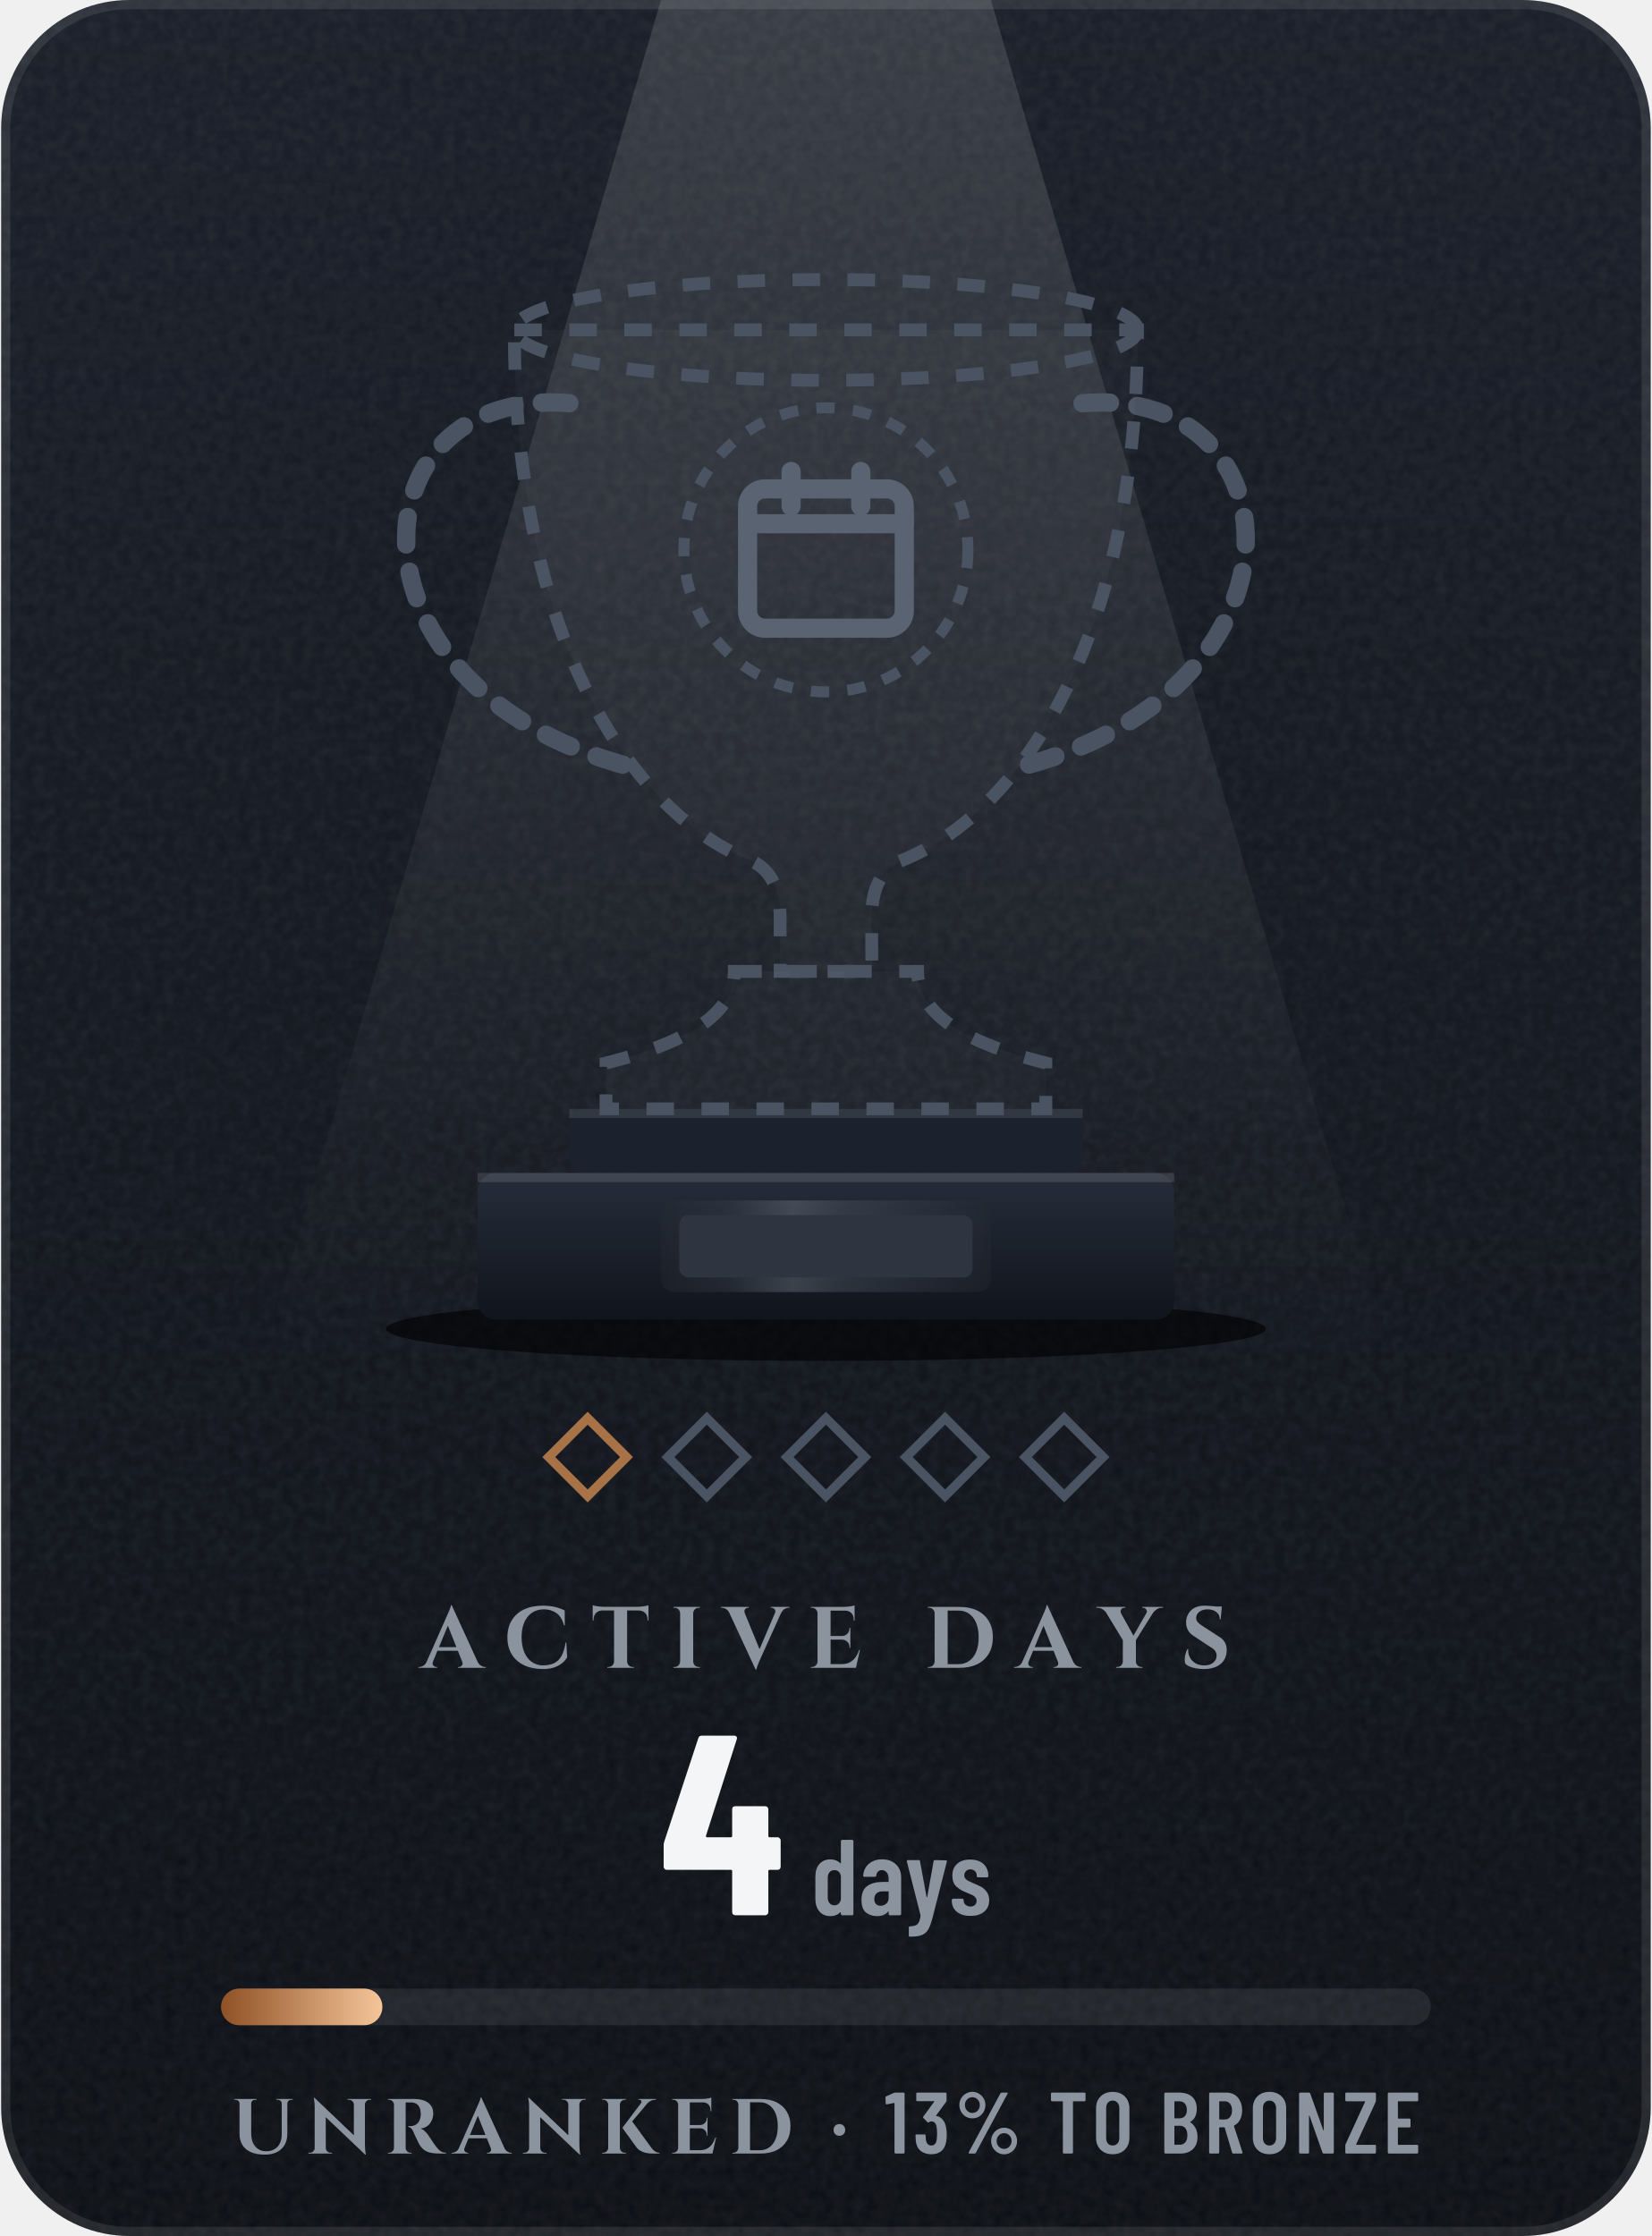
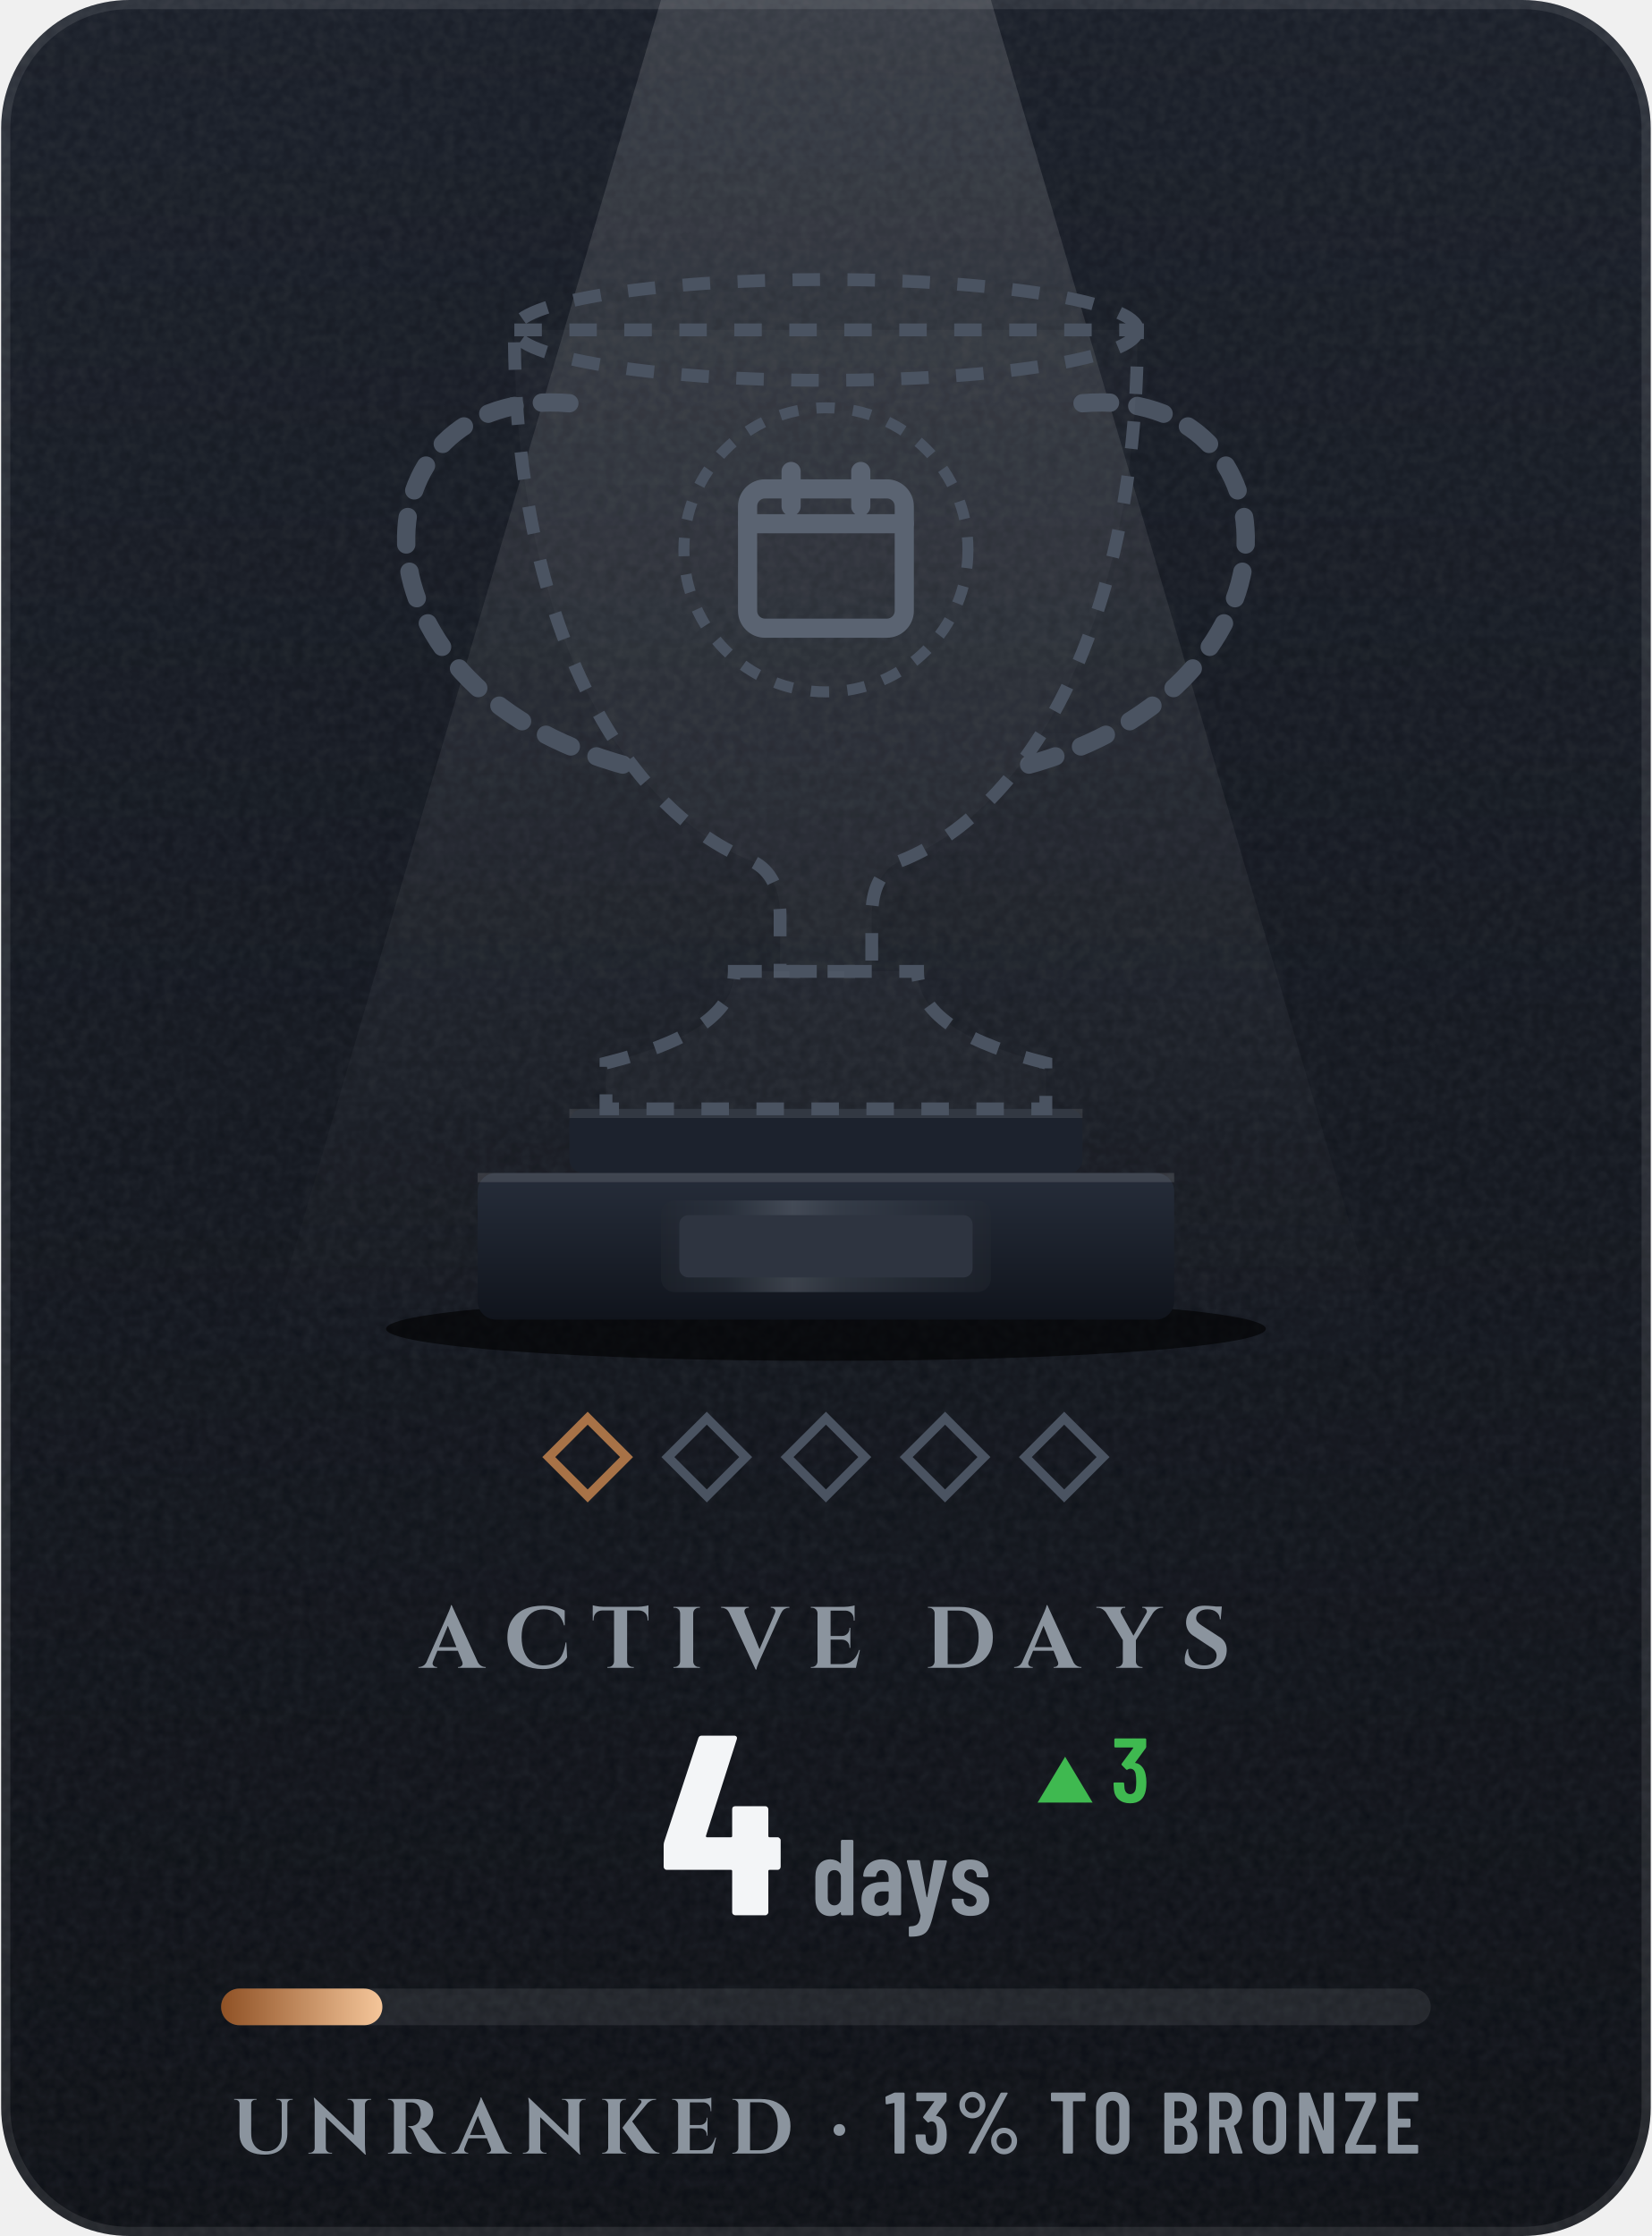
- <svg xmlns="http://www.w3.org/2000/svg" width="164" height="222" viewBox="0 0 180 244" role="img" aria-label="Active Days trophy: Unranked, 4 days, 13% to Bronze">
+ <svg xmlns="http://www.w3.org/2000/svg" width="164" height="222" viewBox="0 0 180 244" role="img" aria-label="Active Days trophy: Unranked, 4 days, 13% to Bronze, up 3 this week">
  <defs>
    <linearGradient id="bg" x1="0" y1="0" x2="0" y2="1">
      <stop offset="0" stop-color="#171C26" />
      <stop offset="1" stop-color="#0A0D13" />
    </linearGradient>
    <clipPath id="card">
      <rect width="180" height="244" rx="14" />
    </clipPath>
    <filter id="grain" x="0" y="0" width="100%" height="100%">
      <feTurbulence type="fractalNoise" baseFrequency=".85" numOctaves="2" stitchTiles="stitch" />
      <feColorMatrix values="0 0 0 0 1 0 0 0 0 1 0 0 0 0 1 0 0 0 .07 0" />
    </filter>
    <radialGradient id="glow" cx=".5" cy=".5" r=".5">
      <stop offset="0" stop-color="#5A626D" stop-opacity="0" />
      <stop offset="1" stop-color="#5A626D" stop-opacity="0" />
    </radialGradient>
    <linearGradient id="mh" x1="0" y1="0" x2="1" y2="0">
      <stop offset="0" stop-color="#252A32" />
      <stop offset="0.2" stop-color="#3A414B" />
      <stop offset="0.4" stop-color="#838B96" />
      <stop offset="0.54" stop-color="#5A626D" />
      <stop offset="0.78" stop-color="#3A414B" />
      <stop offset="1" stop-color="#252A32" />
    </linearGradient>
    <linearGradient id="md" x1="0" y1="0" x2="1" y2="1">
      <stop offset="0" stop-color="#252A32" />
      <stop offset="0.2" stop-color="#3A414B" />
      <stop offset="0.4" stop-color="#838B96" />
      <stop offset="0.54" stop-color="#5A626D" />
      <stop offset="0.78" stop-color="#3A414B" />
      <stop offset="1" stop-color="#252A32" />
    </linearGradient>
    <linearGradient id="mdr" x1="1" y1="1" x2="0" y2="0">
      <stop offset="0" stop-color="#252A32" />
      <stop offset="0.2" stop-color="#3A414B" />
      <stop offset="0.4" stop-color="#838B96" />
      <stop offset="0.54" stop-color="#5A626D" />
      <stop offset="0.78" stop-color="#3A414B" />
      <stop offset="1" stop-color="#252A32" />
    </linearGradient>
    <linearGradient id="dia" x1="0" y1="0" x2="1" y2="0">
      <stop offset="0" stop-color="#6CCBFF" />
      <stop offset=".5" stop-color="#C4B2FF" />
      <stop offset="1" stop-color="#F29BDD" />
    </linearGradient>
    <linearGradient id="pb" x1="0" y1="0" x2="1" y2="0">
      <stop offset="0" stop-color="#8F5125" />
      <stop offset="1" stop-color="#F5C69A" />
    </linearGradient>
    <linearGradient id="shg" x1="0" y1="0" x2="1" y2="0">
      <stop offset="0" stop-color="#FFFFFF" stop-opacity="0" />
      <stop offset=".5" stop-color="#FFFFFF" stop-opacity=".6" />
      <stop offset="1" stop-color="#FFFFFF" stop-opacity="0" />
    </linearGradient>
    <linearGradient id="mu" gradientUnits="userSpaceOnUse" x1="38" y1="0" x2="142" y2="0">
      <stop offset="0" stop-color="#252A32" />
      <stop offset="0.2" stop-color="#3A414B" />
      <stop offset="0.4" stop-color="#838B96" />
      <stop offset="0.54" stop-color="#5A626D" />
      <stop offset="0.78" stop-color="#3A414B" />
      <stop offset="1" stop-color="#252A32" />
    </linearGradient>
    <linearGradient id="cone" x1="0" y1="0" x2="0" y2="1">
      <stop offset="0" stop-color="#FFFFFF" stop-opacity=".13" />
      <stop offset="1" stop-color="#FFFFFF" stop-opacity="0" />
    </linearGradient>
    <linearGradient id="rim" x1="0" y1="0" x2="0" y2="1">
      <stop offset="0" stop-color="#181B20" />
      <stop offset="1" stop-color="#3A414B" />
    </linearGradient>
    <linearGradient id="pl" x1="0" y1="0" x2="0" y2="1">
      <stop offset="0" stop-color="#262D3A" />
      <stop offset="1" stop-color="#10141C" />
    </linearGradient>
    <radialGradient id="en" cx=".4" cy=".35" r=".75">
      <stop offset="0" stop-color="#E69661" />
      <stop offset=".6" stop-color="#DD732C" />
      <stop offset="1" stop-color="#633414" />
    </radialGradient>
    <clipPath id="cup">
      <path d="M56 36H124C124 70 111 89 98 94C96 95 95 97 95 100V106H85V100C85 97 84 95 82 94C69 89 56 70 56 36Z" />
      <path d="M80 106H100C100 111 106 114 114 116V121H66V116C74 114 80 111 80 106Z" />
    </clipPath>
  </defs>
  <g clip-path="url(#card)">
    <rect width="180" height="244" fill="url(#bg)" />
    <rect width="180" height="244" filter="url(#grain)" />
  </g>
  <rect x=".5" y=".5" width="179" height="243" rx="13.5" fill="none" stroke="#FFFFFF" stroke-opacity=".09" />
  <path d="M72 0H108L152 150H28Z" fill="url(#cone)" />
  <circle cx="90" cy="72" r="64" fill="url(#glow)" />
  <ellipse cx="90" cy="145" rx="48" ry="3.5" fill="#000000" fill-opacity=".6" />
  <rect x="62" y="121" width="56" height="7" rx="1.5" fill="#1C222D" />
  <rect x="62" y="121" width="56" height="1" fill="#FFFFFF" fill-opacity=".1" />
  <rect x="52" y="128" width="76" height="16" rx="2" fill="url(#pl)" />
  <rect x="52" y="128" width="76" height="1" fill="#FFFFFF" fill-opacity=".12" />
  <rect x="72" y="131" width="36" height="10" rx="1.5" fill="url(#mh)" opacity="0.35" />
  <rect x="74" y="132.6" width="32" height="6.8" rx="1" fill="#2E3440" />
  <path d="M62 44C38 42 36 76 70 84M118 44C142 42 144 76 110 84" fill="none" stroke="#4A5361" stroke-width="2" stroke-dasharray="3 3" stroke-linecap="round" />
  <path d="M56 36H124C124 70 111 89 98 94C96 95 95 97 95 100V106H85V100C85 97 84 95 82 94C69 89 56 70 56 36Z" fill="#FFFFFF" fill-opacity=".025" stroke="#4A5361" stroke-width="1.4" stroke-dasharray="3 3" />
  <path d="M80 106H100C100 111 106 114 114 116V121H66V116C74 114 80 111 80 106Z" fill="#FFFFFF" fill-opacity=".025" stroke="#4A5361" stroke-width="1.4" stroke-dasharray="3 3" />
  <ellipse cx="90" cy="36" rx="34" ry="5.5" fill="none" stroke="#4A5361" stroke-width="1.4" stroke-dasharray="3 3" />
  <circle cx="90" cy="60" r="15.5" fill="none" stroke="#4A5361" stroke-width="1.2" stroke-dasharray="2 2" />
  <g transform="translate(78.6 48.6) scale(0.95)" fill="none" stroke="#5A6371" stroke-width="2.2" stroke-linecap="round" stroke-linejoin="round">
    <rect x="3" y="5" width="18" height="16" rx="2" />
    <path d="M3 9h18M8 3v4M16 3v4" />
  </g>
  <rect x="-3" y="-3" width="6" height="6" transform="translate(64 159) rotate(45)" fill="none" stroke="#CC8850" stroke-opacity=".8" />
  <rect x="-3" y="-3" width="6" height="6" transform="translate(77 159) rotate(45)" fill="none" stroke="#4A5361" stroke-opacity="1" />
  <rect x="-3" y="-3" width="6" height="6" transform="translate(90 159) rotate(45)" fill="none" stroke="#4A5361" stroke-opacity="1" />
  <rect x="-3" y="-3" width="6" height="6" transform="translate(103 159) rotate(45)" fill="none" stroke="#4A5361" stroke-opacity="1" />
  <rect x="-3" y="-3" width="6" height="6" transform="translate(116 159) rotate(45)" fill="none" stroke="#4A5361" stroke-opacity="1" />
  <g transform="translate(45.8 182) scale(0.0095 -0.0095)" fill="#8B949E">
    <use href="#s65" x="0" />
    <use href="#s67" x="949" />
    <use href="#s84" x="1960" />
    <use href="#s73" x="2859" />
    <use href="#s86" x="3477" />
    <use href="#s69" x="4437" />
    <use href="#s68" x="5782" />
    <use href="#s65" x="6842" />
    <use href="#s89" x="7790" />
    <use href="#s83" x="8724" />
  </g>
  <g transform="translate(71.9 209) scale(0.028 -0.028)" fill="#F3F5F7">
    <use href="#n52" x="0" />
  </g>
  <g transform="translate(88.4 209) scale(0.01176 -0.01176)" fill="#8B949E">
    <use href="#m100" x="0" />
    <use href="#m97" x="437" />
    <use href="#m121" x="871" />
    <use href="#m115" x="1274" />
  </g>
+   <polygon points="113.1,196.7 119.1,196.7 116.1,191.7" fill="#3FB950" />
+   <g transform="translate(121.1 196.7) scale(0.01 -0.01)" fill="#3FB950">
+     <use href="#m51" x="0" />
+   </g>
  <rect x="24" y="217" width="132" height="4" rx="2" fill="#FFFFFF" fill-opacity=".08" />
  <rect x="24" y="217" width="17.6" height="4" rx="2" fill="url(#pb)" />
  <g transform="translate(25.1 235) scale(0.0085 -0.0085)" fill="#8B949E">
    <use href="#s85" x="0" />
    <use href="#s78" x="962" />
    <use href="#s82" x="1968" />
    <use href="#s65" x="2857" />
    <use href="#s78" x="3715" />
    <use href="#s75" x="4721" />
    <use href="#s69" x="5619" />
    <use href="#s68" x="6392" />
  </g>
  <g transform="translate(90.5 235) scale(0.009 -0.009)" fill="#8B949E">
    <use href="#m183" x="0" />
  </g>
  <g transform="translate(96.4 235) scale(0.0095 -0.0095)" fill="#8B949E">
    <use href="#m49" x="0" />
    <use href="#m51" x="327" />
    <use href="#m37" x="805" />
    <use href="#m84" x="1883" />
    <use href="#m79" x="2387" />
    <use href="#m66" x="3159" />
    <use href="#m82" x="3674" />
    <use href="#m79" x="4188" />
    <use href="#m78" x="4707" />
    <use href="#m90" x="5267" />
    <use href="#m69" x="5726" />
  </g>
  <defs>
    <path id="m37" d="M54 557Q54 598 74 633Q94 668 128 688Q163 709 204 709Q244 709 278 688Q313 668 333 633Q353 598 353 557Q353 515 333 480Q313 445 279 424Q245 404 204 404Q163 404 128 424Q94 445 74 480Q54 515 54 557ZM162 14 526 692Q530 700 541 700H599Q606 700 608 696Q610 692 607 686L243 8Q239 0 228 0H170Q163 0 161 4Q159 8 162 14ZM289 557Q289 594 264 620Q239 647 204 647Q168 647 143 621Q118 595 118 557Q118 519 143 492Q168 466 204 466Q240 466 264 492Q289 519 289 557ZM419 144Q419 185 439 220Q459 255 493 276Q527 296 568 296Q609 296 643 276Q677 255 697 220Q717 185 717 144Q717 102 697 67Q677 32 643 12Q609 -9 568 -9Q527 -9 493 12Q459 32 439 67Q419 102 419 144ZM654 144Q654 182 629 208Q604 234 568 234Q532 234 507 208Q482 182 482 144Q482 106 507 80Q532 53 568 53Q604 53 629 80Q654 106 654 144Z" />
    <path id="m49" d="M122 700H218Q223 700 226 696Q230 693 230 688V12Q230 7 226 4Q223 0 218 0H126Q121 0 118 4Q114 7 114 12V576Q114 578 112 580Q111 582 109 581L27 565H24Q13 565 13 576L10 643Q10 653 18 657L107 697Q114 700 122 700Z" />
    <path id="m51" d="M387 218Q387 169 380 134Q368 66 326 29Q283 -8 210 -8Q134 -8 86 32Q38 73 32 143Q30 165 28 207Q28 219 40 219H132Q144 219 144 207Q146 173 148 156Q153 125 169 108Q185 92 210 92Q234 92 250 108Q266 123 271 152Q276 182 276 230Q276 281 269 315Q263 341 248 355Q233 369 210 369Q195 369 183 360Q177 356 174 356Q172 356 166 360L119 408Q115 412 115 417Q115 421 118 425L243 595Q245 597 244 599Q242 601 239 601H49Q44 601 40 604Q37 608 37 613V688Q37 693 40 696Q44 700 49 700H373Q378 700 382 696Q385 693 385 688V609Q385 602 380 594L266 438Q262 432 268 431Q309 426 338 392Q368 358 378 307Q387 267 387 218Z" />
    <path id="m66" d="M242 0H66Q61 0 58 4Q54 7 54 12V688Q54 693 58 696Q61 700 66 700H224Q319 700 373 652Q427 604 427 512Q427 409 354 365Q349 362 352 359Q391 334 413 292Q435 250 435 192Q435 100 382 50Q328 0 242 0ZM170 595V409Q170 404 175 404H226Q267 404 290 429Q313 454 313 500Q313 548 290 574Q267 600 226 600H175Q170 600 170 595ZM319 208Q319 260 296 290Q273 319 233 319H175Q170 319 170 314V106Q170 101 175 101H233Q273 101 296 129Q319 157 319 208Z" />
    <path id="m69" d="M391 600H175Q170 600 170 595V406Q170 401 175 401H303Q308 401 312 398Q315 394 315 389V312Q315 307 312 304Q308 300 303 300H175Q170 300 170 295V105Q170 100 175 100H391Q396 100 400 96Q403 93 403 88V12Q403 7 400 4Q396 0 391 0H66Q61 0 58 4Q54 7 54 12V688Q54 693 58 696Q61 700 66 700H391Q396 700 400 696Q403 693 403 688V612Q403 607 400 604Q396 600 391 600Z" />
    <path id="m78" d="M350 700H441Q446 700 450 696Q453 693 453 688V12Q453 7 450 4Q446 0 441 0H336Q326 0 323 10L174 434Q173 437 170 436Q168 436 168 433L169 12Q169 7 166 4Q162 0 157 0H66Q61 0 58 4Q54 7 54 12V688Q54 693 58 696Q61 700 66 700H169Q179 700 182 690L332 269Q333 266 336 266Q338 267 338 270V688Q338 693 342 696Q345 700 350 700Z" />
    <path id="m79" d="M42 182V518Q42 604 94 656Q147 708 233 708Q319 708 372 656Q425 604 425 518V182Q425 96 372 44Q319 -8 233 -8Q147 -8 94 44Q42 96 42 182ZM309 177V523Q309 561 288 584Q267 608 233 608Q199 608 178 584Q158 561 158 523V177Q158 139 178 116Q199 92 233 92Q267 92 288 116Q309 139 309 177Z" />
    <path id="m82" d="M318 10 233 297Q231 301 228 301H175Q170 301 170 296V12Q170 7 166 4Q163 0 158 0H66Q61 0 58 4Q54 7 54 12V688Q54 693 58 696Q61 700 66 700H254Q307 700 348 674Q388 649 410 602Q433 556 433 496Q433 434 409 389Q385 344 342 321Q338 320 339 315L437 14Q438 12 438 9Q438 0 427 0H331Q321 0 318 10ZM170 595V396Q170 391 175 391H236Q272 391 294 419Q317 447 317 495Q317 543 294 572Q272 600 236 600H175Q170 600 170 595Z" />
    <path id="m84" d="M425 688V612Q425 607 422 604Q418 600 413 600H286Q281 600 281 595V12Q281 7 278 4Q274 0 269 0H177Q172 0 168 4Q165 7 165 12V595Q165 600 160 600H40Q35 600 32 604Q28 607 28 612V688Q28 693 32 696Q35 700 40 700H413Q418 700 422 696Q425 693 425 688Z" />
    <path id="m90" d="M25 12V92Q25 100 28 107L252 594Q253 596 252 598Q251 600 249 600H37Q32 600 28 604Q25 607 25 612V688Q25 693 28 696Q32 700 37 700H365Q370 700 374 696Q377 693 377 688V608Q377 601 374 593L150 106Q149 104 150 102Q151 100 153 100H365Q370 100 374 96Q377 93 377 88V12Q377 7 374 4Q370 0 365 0H37Q32 0 28 4Q25 7 25 12Z" />
    <path id="m97" d="M397 352V12Q397 7 394 4Q390 0 385 0H293Q288 0 284 4Q281 7 281 12V31Q281 34 279 35Q277 36 275 33Q240 -8 173 -8Q116 -8 72 24Q29 57 29 143Q29 233 82 271Q134 309 224 309H276Q281 309 281 314V340Q281 376 263 398Q245 419 218 419Q197 419 183 406Q169 392 166 369Q165 357 153 357H56Q44 357 45 369Q50 437 98 478Q147 519 220 519Q299 519 348 473Q397 427 397 352ZM281 160V217Q281 222 276 222H224Q190 222 169 204Q148 185 148 150Q148 119 164 104Q180 88 205 88Q235 88 258 107Q281 126 281 160Z" />
    <path id="m100" d="M287 700H379Q384 700 388 696Q391 693 391 688V12Q391 7 388 4Q384 0 379 0H287Q282 0 278 4Q275 7 275 12V24Q275 27 273 28Q271 29 269 27Q233 -8 179 -8Q112 -8 75 36Q38 80 38 154V357Q38 433 76 476Q113 519 179 519Q202 519 226 510Q250 502 269 483Q271 481 273 482Q275 483 275 486V688Q275 693 278 696Q282 700 287 700ZM275 149V362Q271 388 255 404Q239 419 215 419Q187 419 170 400Q153 380 153 348V163Q153 131 170 112Q187 92 215 92Q239 92 255 108Q271 123 275 149Z" />
    <path id="m115" d="M30 135V142Q30 147 34 150Q37 154 42 154H128Q133 154 136 150Q140 147 140 142V137Q140 113 158 97Q177 81 204 81Q230 81 245 96Q260 111 260 134Q260 154 247 168Q234 181 219 188Q204 195 165 211Q108 233 72 267Q35 301 35 368Q35 438 80 478Q124 517 200 517Q278 517 324 476Q369 434 369 364Q369 359 366 356Q362 352 357 352H273Q268 352 264 356Q261 359 261 364V370Q261 394 244 410Q228 426 203 426Q177 426 162 410Q146 393 146 370Q146 351 158 338Q170 325 185 318Q200 310 235 295Q277 278 306 262Q334 245 356 214Q377 184 377 139Q377 72 330 33Q283 -6 203 -6Q124 -6 77 32Q30 70 30 135Z" />
    <path id="m121" d="M34 -187V-115Q34 -110 37 -106Q40 -103 44 -103Q77 -102 96 -94Q115 -87 126 -66Q138 -44 143 -3L142 3L16 499V503Q16 512 27 512H125Q137 512 138 501L199 170Q200 167 202 167Q204 167 205 170L264 501Q265 512 277 512L376 510Q390 510 387 497L253 -28Q234 -99 213 -134Q192 -169 154 -184Q116 -199 45 -199H40Q38 -199 36 -196Q34 -192 34 -187Z" />
    <path id="m183" d="M37 286Q37 317 57 337Q77 357 108 357Q139 357 158 337Q178 317 178 286Q178 255 158 235Q138 215 108 215Q77 215 57 235Q37 255 37 286Z" />
    <path id="n52" d="M470 292V189Q470 184 466 180Q463 177 458 177H427Q422 177 422 172V12Q422 7 418 4Q415 0 410 0H293Q288 0 284 4Q281 7 281 12V172Q281 177 276 177H26Q21 177 18 180Q14 184 14 189V271Q14 280 16 286L149 690Q152 700 162 700H289Q295 700 298 696Q301 693 299 686L179 310Q178 304 183 304H276Q281 304 281 309V413Q281 418 284 422Q288 425 293 425H410Q415 425 418 422Q422 418 422 413V309Q422 304 427 304H458Q463 304 466 300Q470 297 470 292Z" />
    <path id="s65" d="M354 720 656 60Q671 36 690 25Q714 10 737 10H745V0H427V10H436Q456 10 471 26Q486 43 474 73L425 196H190L138 69Q132 52 136 39Q141 25 153 18Q165 10 177 10H186V0H-28V10H-19Q4 10 29 25Q48 36 62 60L296 589Q299 595 306 612Q314 628 322 649Q331 670 338 690Q345 709 345 720ZM208 238H408L310 484Z" />
    <path id="s67" d="M722 292 731 120Q709 83 672 53Q635 23 580 4Q525 -14 450 -14Q328 -13 236 30Q145 74 95 155Q45 236 45 351Q45 463 94 544Q143 626 234 670Q326 714 453 714Q533 714 596 698Q660 682 703 659L704 488H695Q668 587 607 630Q546 672 464 672Q384 672 327 633Q270 594 239 523Q208 452 208 353Q208 254 238 182Q267 110 322 70Q376 30 450 28Q527 28 580 53Q633 78 666 136Q698 194 714 292Z" />
    <path id="s68" d="M405 700Q523 700 609 658Q695 615 742 536Q788 458 788 350Q788 242 742 164Q695 85 609 42Q523 0 405 0H42V10H55Q81 10 100 28Q118 47 119 73V627Q119 653 100 672Q81 690 55 690H43L42 700ZM269 658V42H393Q465 42 517 80Q569 117 597 186Q625 255 625 350Q625 445 597 514Q569 583 517 620Q465 658 393 658Z" />
    <path id="s69" d="M606 205 560 0H42V10H55Q81 10 100 28Q118 47 119 73V627Q118 653 100 672Q81 690 55 690H42V700H423Q445 700 470 703Q494 706 515 710Q536 714 545 718V543H535V555Q535 601 508 629Q484 653 447 657H269V366H401Q438 367 462 392Q486 416 486 453V460H496V230H486V238Q486 275 462 299Q438 323 401 324H269V43H400Q450 43 488 62Q526 82 553 118Q580 155 596 205Z" />
    <path id="s73" d="M119 73V627Q118 653 100 672Q81 690 55 690H42V700H346V690H333Q307 690 288 672Q270 653 269 627V73Q270 47 288 28Q307 10 333 10H346V0H42V10H55Q81 10 100 28Q118 47 119 73Z" />
    <path id="s75" d="M119 73V627Q118 653 100 672Q81 690 55 690H42V700H346V690H333Q307 690 288 672Q270 653 269 627V73Q270 47 288 28Q307 10 333 10H346V0H42V10H55Q81 10 100 28Q118 47 119 73ZM734 700V691H730Q697 691 669 678Q645 666 627 650L427 412L675 72Q698 42 722 26Q746 11 777 10V0H695Q684 0 658 1Q633 2 601 9Q569 16 536 34Q504 51 480 83Q475 90 460 110Q445 130 425 158Q405 186 384 216Q362 245 343 271Q324 297 313 314L301 330L540 646Q551 662 543 676Q535 691 515 691H505V700Z" />
    <path id="s78" d="M108 715 613 234V629Q612 655 594 672Q577 690 551 690H532V700H835V690H817Q792 690 774 672Q756 655 755 629V114Q755 77 758 48Q761 18 764 2L767 -14H758L252 467L253 71Q253 46 271 28Q289 10 314 10H333V0H30V10H49Q74 10 92 28Q110 46 110 71V590Q110 646 104 681L98 715Z" />
    <path id="s82" d="M122 73V627Q121 653 102 672Q84 690 58 690H45V700H388Q433 700 476 690Q519 680 552 658Q586 636 606 600Q626 564 626 511Q626 469 608 428Q591 386 555 356Q519 327 462 321Q494 311 520 285Q547 259 564 233Q565 231 576 215Q586 199 602 176Q617 152 634 128Q651 104 665 86Q687 59 705 42Q723 26 743 18Q763 11 789 10V0H691Q637 0 593 10Q549 19 515 42Q481 65 456 104Q448 116 438 134Q429 153 419 174Q409 195 400 214Q390 234 383 250Q376 266 373 275Q360 307 342 323Q325 339 305 342V352H336Q363 352 388 363Q414 374 434 399Q454 424 462 468Q464 477 466 489Q467 501 466 516Q463 588 430 622Q397 655 348 656Q334 657 318 656Q301 656 288 656H272V73Q272 47 291 28Q310 10 336 10H348V0H45V10H58Q84 10 102 28Q121 47 122 73Z" />
    <path id="s83" d="M277 714Q297 714 326 712Q356 710 388 707Q399 705 409 704H476L475 692Q475 692 475 692L463 557H453Q453 609 414 640Q376 672 312 672Q254 672 218 644Q183 616 181 576Q180 546 200 524Q220 502 251 483L442 359Q488 333 512 291Q535 249 532 193Q527 95 457 40Q387 -14 267 -14Q223 -14 182 -6Q140 1 108 14Q76 28 57 47Q49 69 50 100Q51 131 60 163Q68 195 81 216H90Q86 165 108 122Q131 78 174 52Q218 27 278 28Q344 29 380 62Q416 94 416 140Q416 171 398 196Q379 221 337 244L162 360Q109 390 85 437Q61 484 66 539Q71 591 97 630Q123 670 168 692Q214 714 277 714Z" />
    <path id="s84" d="M654 719V544L644 545V556Q644 603 616 630Q589 658 542 659H409V73Q410 47 428 28Q447 10 473 10H486V0H182V10H195Q221 10 240 28Q258 47 259 73V659H125Q79 658 52 630Q24 603 24 556V545L14 544V719Q24 715 44 711Q65 707 90 704Q115 701 136 701H532Q554 701 578 704Q603 707 624 711Q645 715 654 719Z" />
    <path id="s85" d="M326 700V690H310Q288 690 272 676Q257 662 257 640V260Q257 189 280 137Q304 85 348 57Q391 29 451 29Q512 29 556 56Q601 82 625 131Q649 180 649 247V640Q649 662 634 676Q618 690 596 690H580V700H790V690H774Q752 690 736 676Q721 662 721 640V253Q721 171 686 111Q652 51 588 18Q523 -14 432 -14Q326 -14 253 18Q180 51 144 110Q107 170 107 252V640Q107 662 92 676Q76 690 54 690H38V700Z" />
    <path id="s86" d="M368 -20 68 627Q52 661 28 676Q3 690 -20 690H-28V700H290V690H281Q262 690 248 674Q233 657 244 627L413 214L589 627Q602 657 586 674Q570 690 551 690H542V700H756V690H747Q725 690 700 676Q676 661 660 627H659L426 111Q424 105 416 88Q409 72 400 51Q391 30 384 10Q378 -9 377 -20Z" />
    <path id="s89" d="M543 628Q552 642 548 656Q544 671 533 680Q522 690 508 690H496V700H735V690H721Q690 690 662 672Q635 654 620 631H619L423 318V73Q423 47 442 28Q461 10 487 10H499V0H196V10H209Q235 10 254 28Q272 47 273 73V318L83 631Q69 654 42 672Q15 690 -17 690H-31V700H300V690H287Q265 690 254 670Q242 650 251 629L395 369L543 628ZM367 322H368Z" />
  </defs>
</svg>
